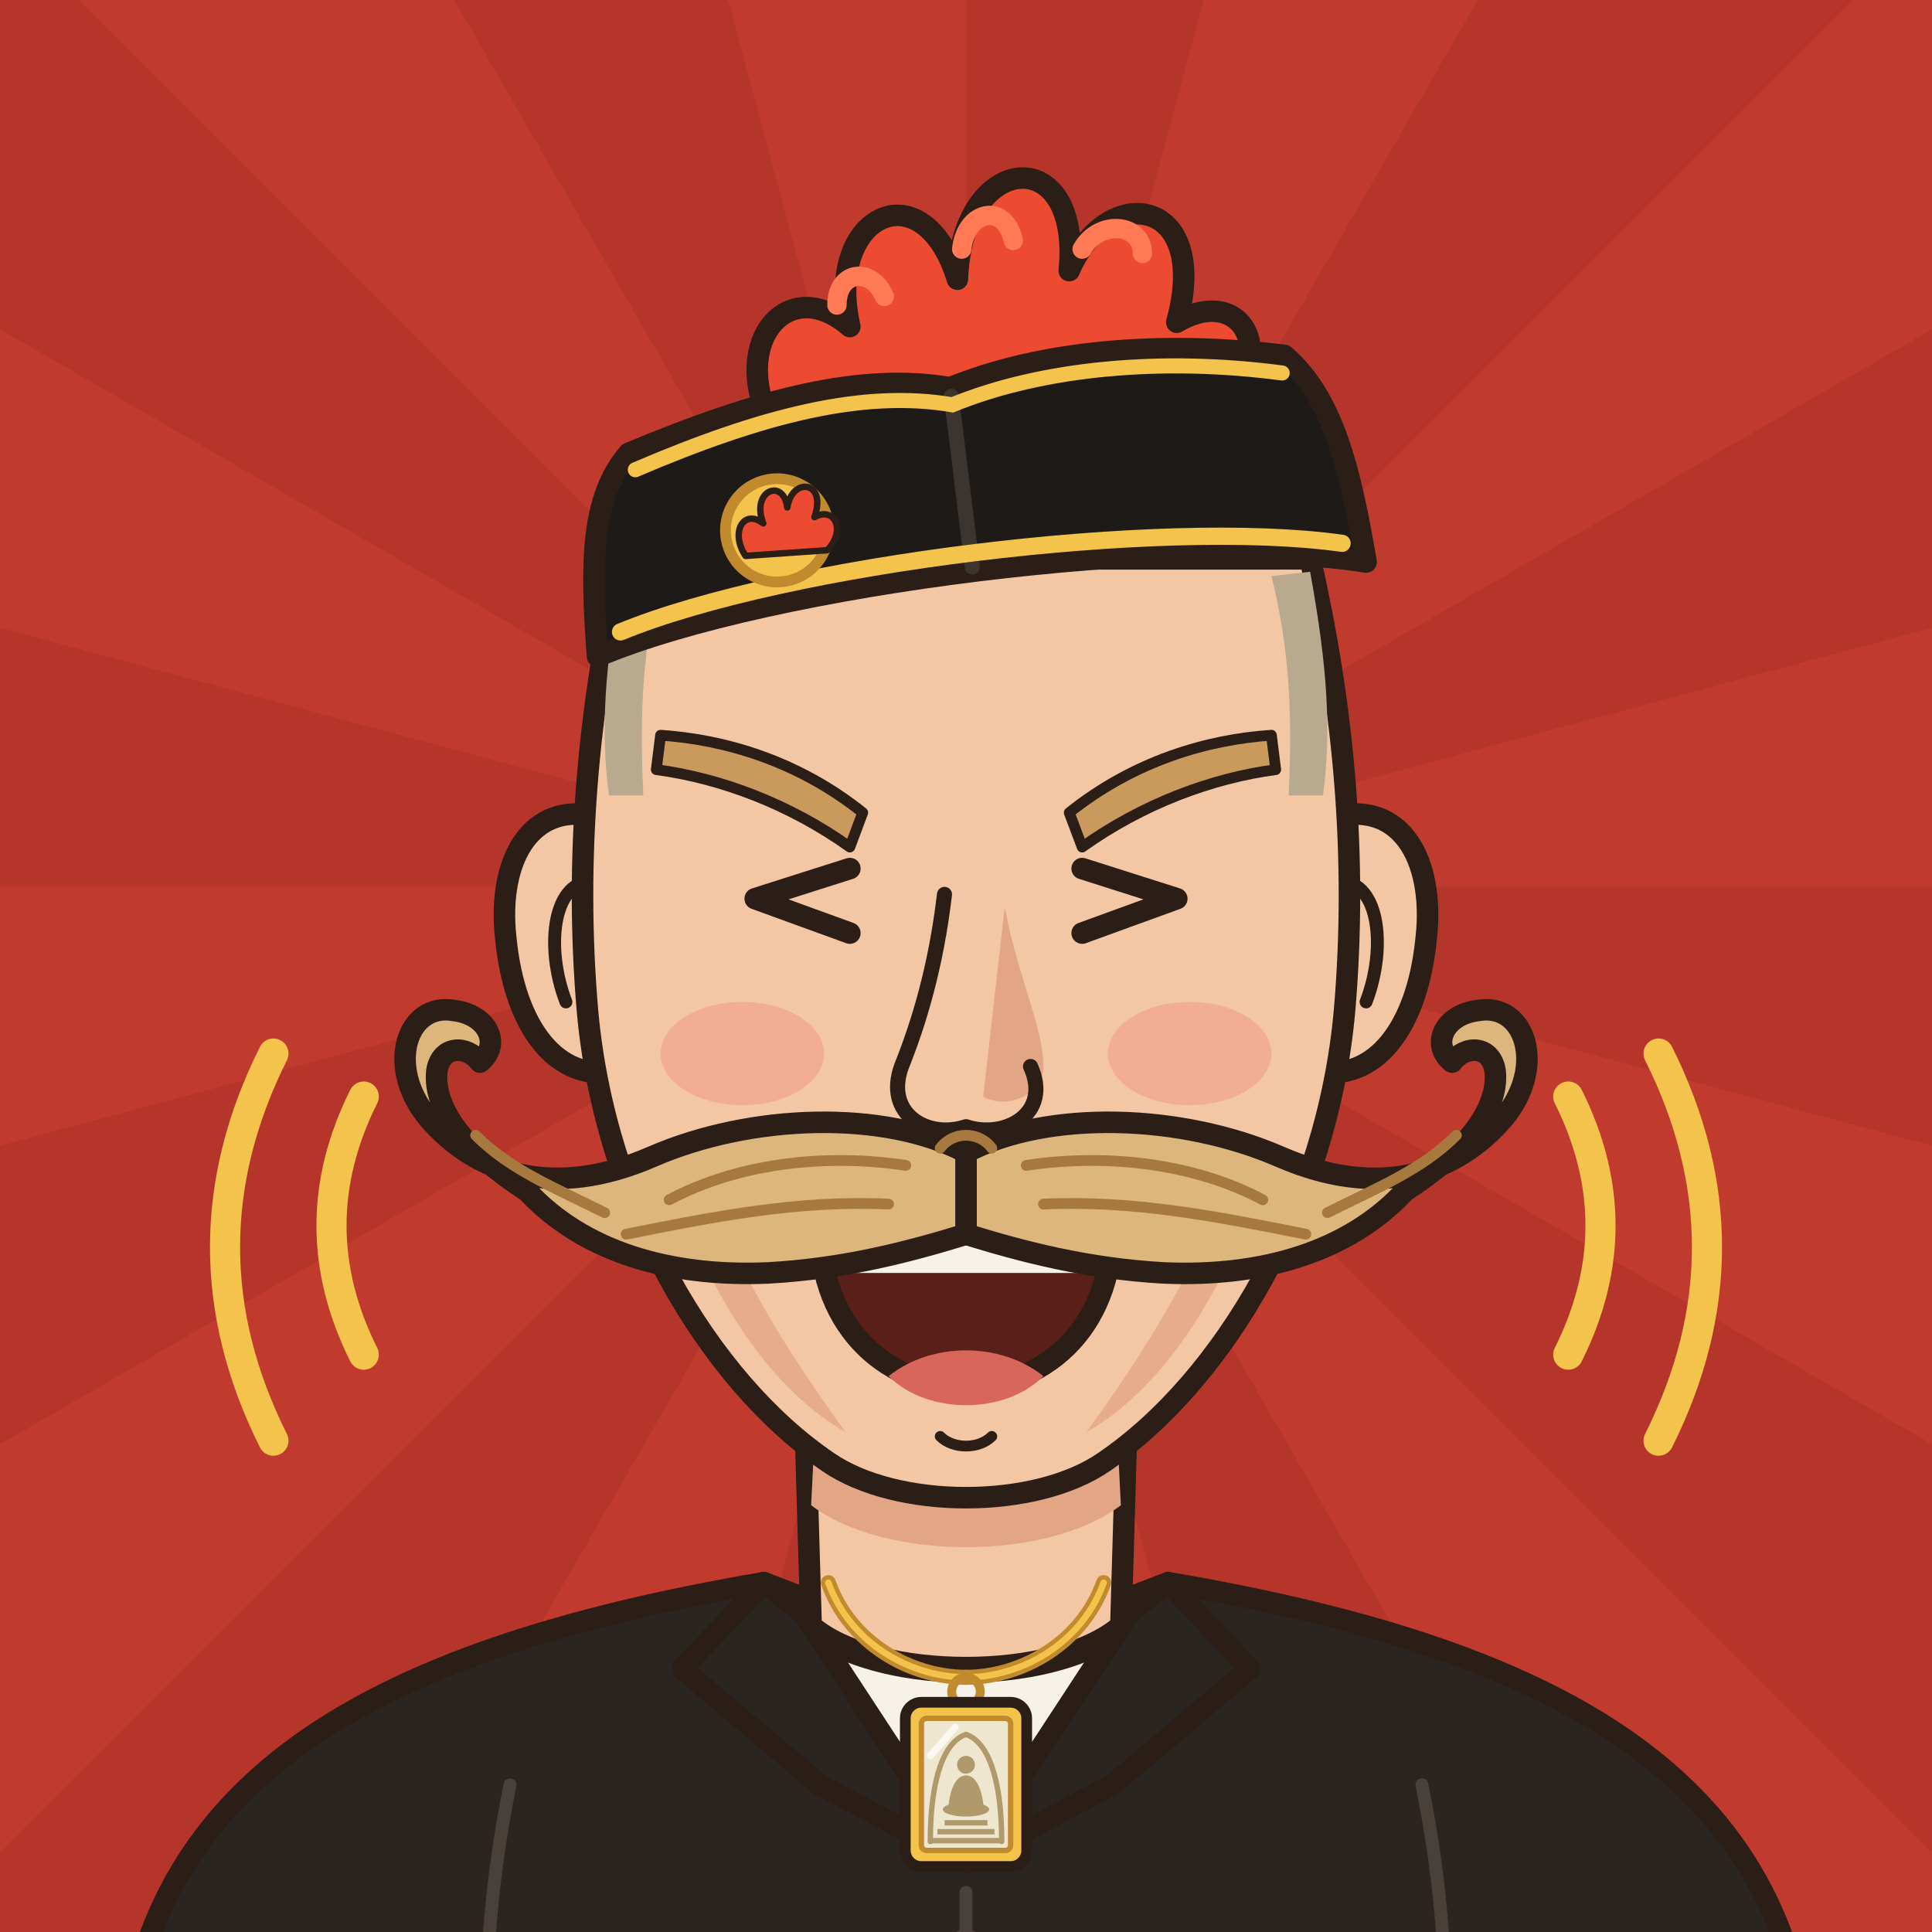
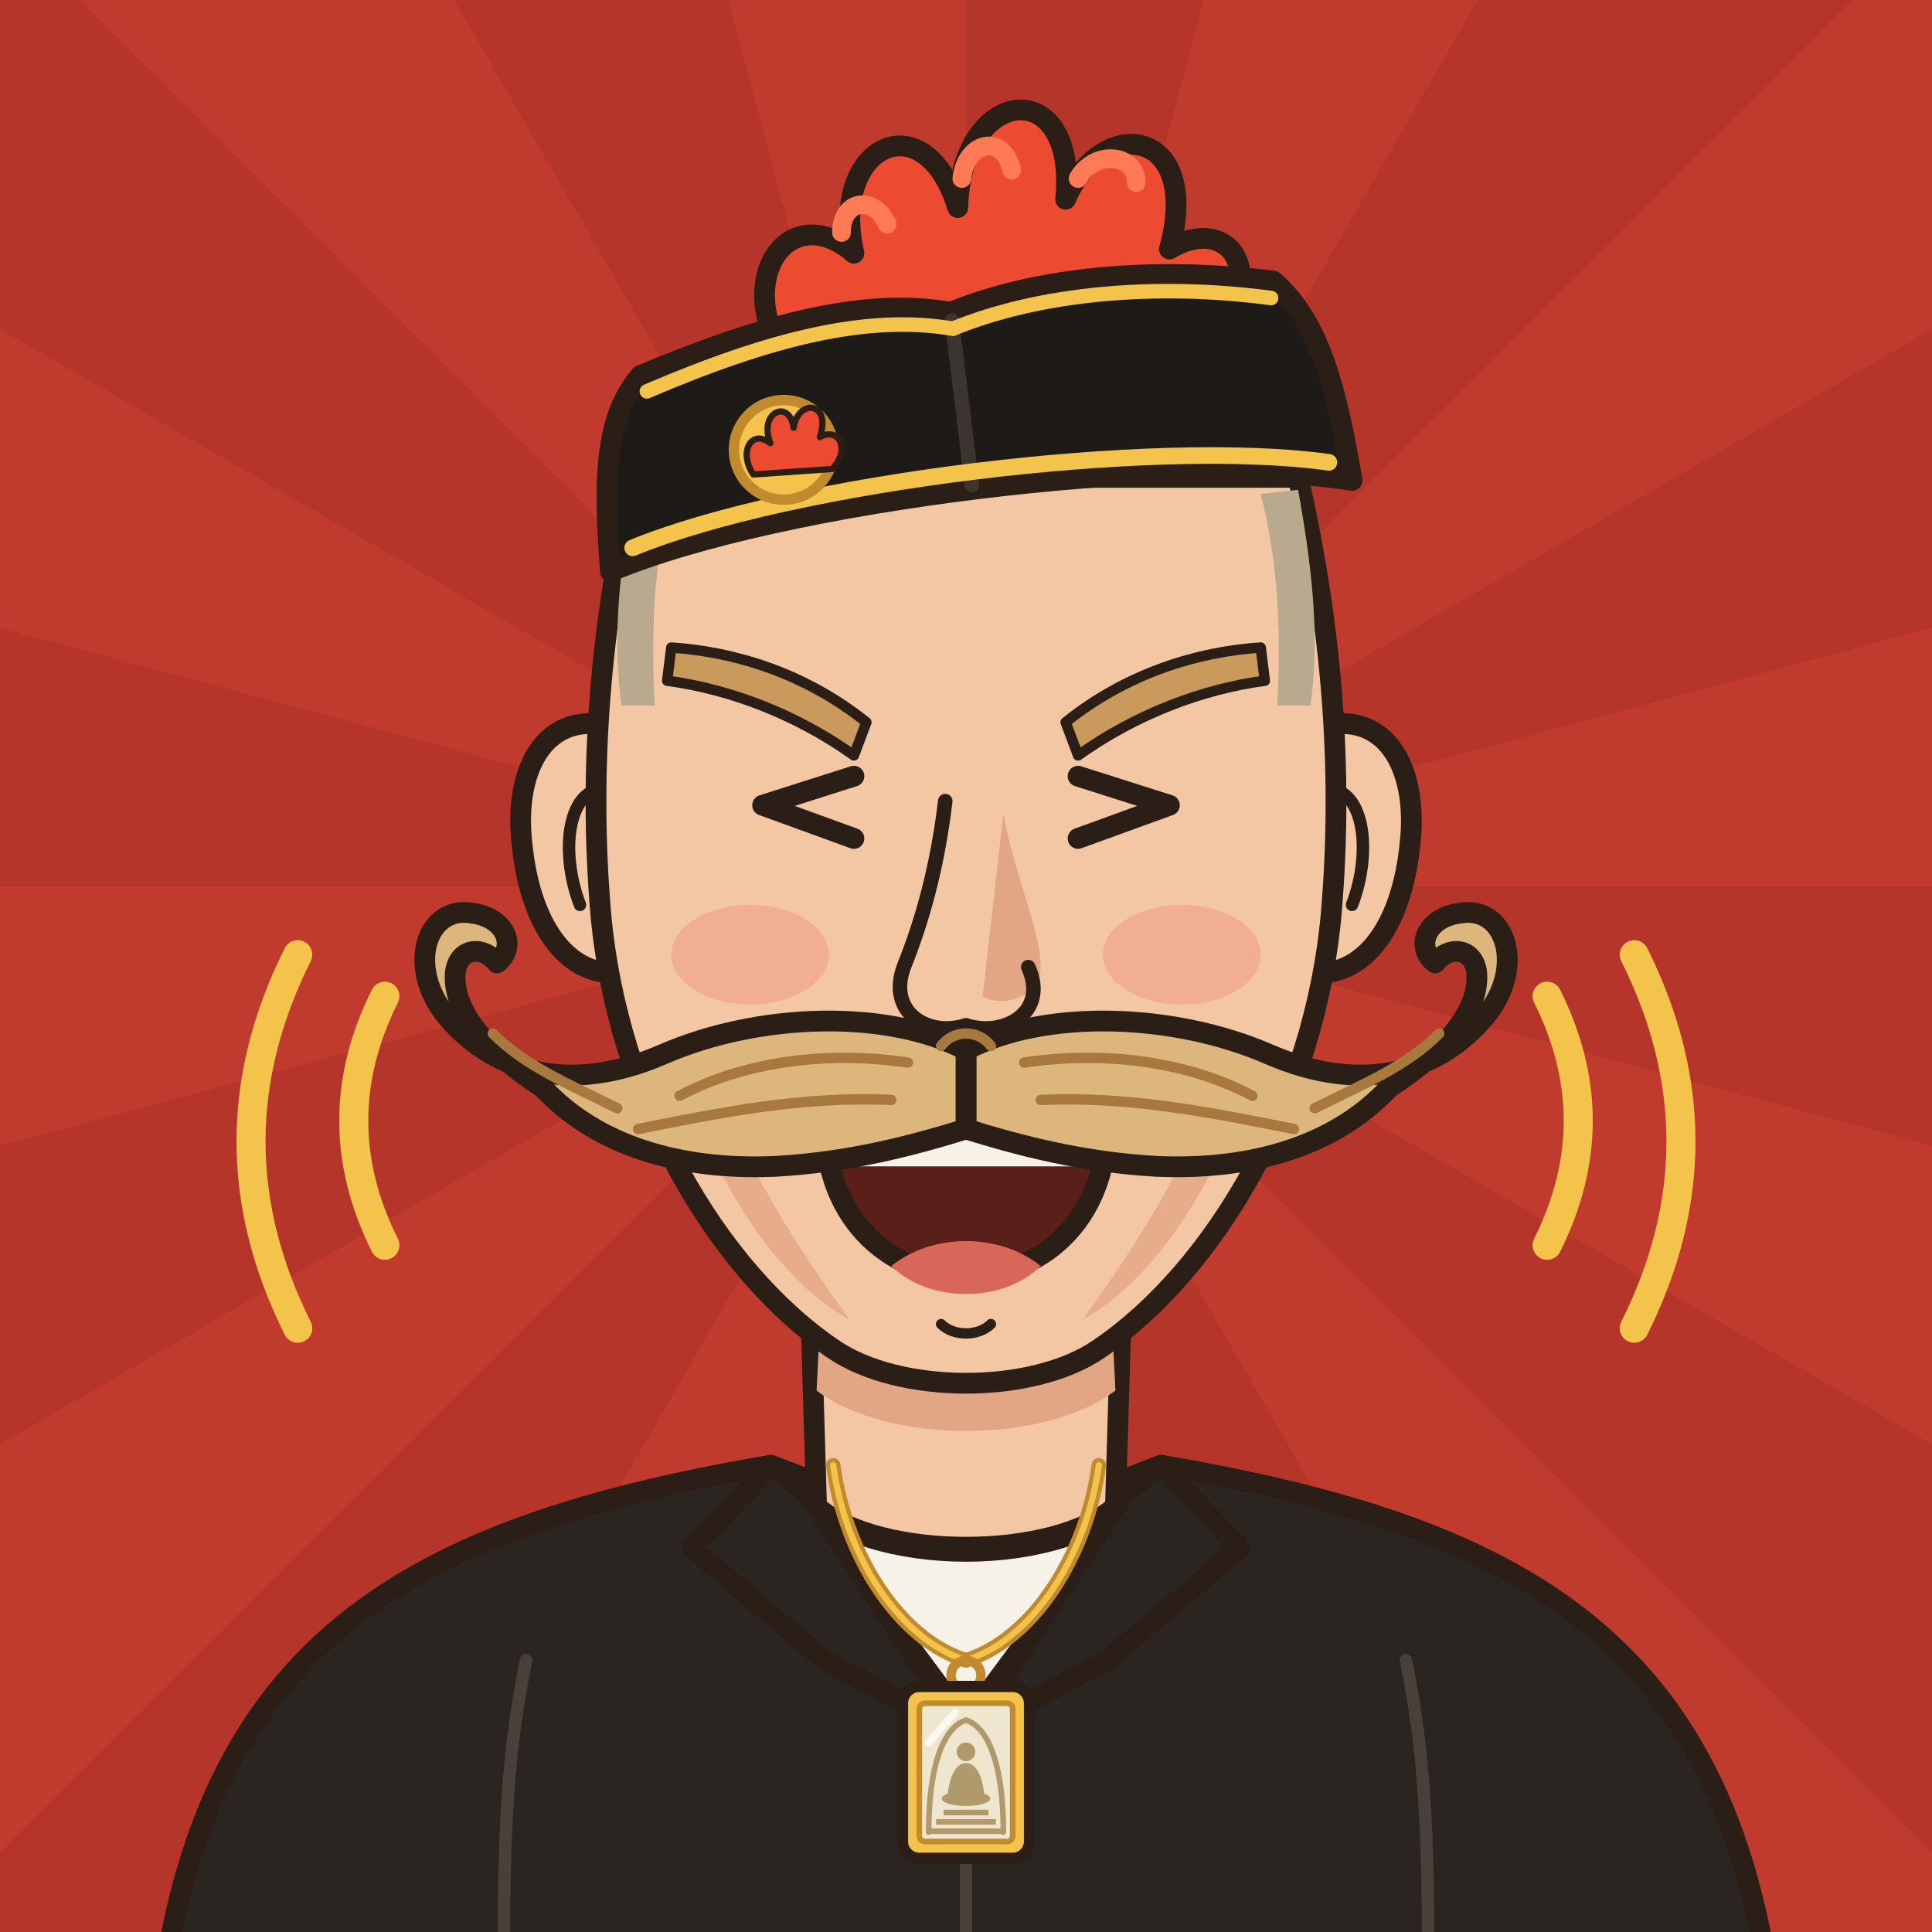
<svg xmlns="http://www.w3.org/2000/svg" viewBox="0 0 1024 1024" role="img" aria-label="ไก่ชน ขัน / Gai Chon, crowing">
  <rect width="1024" height="1024" fill="#c13a2e" />
  <g fill="#b5352a">
    <path d="M512 470 L1612 470 L1575 755 Z" />
    <path d="M512 470 L1465 1020 L1290 1248 Z" />
    <path d="M512 470 L1062 1423 L797 1533 Z" />
    <path d="M512 470 L512 1570 L227 1533 Z" />
    <path d="M512 470 L-38 1423 L-266 1248 Z" />
    <path d="M512 470 L-441 1020 L-551 755 Z" />
    <path d="M512 470 L-588 470 L-551 185 Z" />
    <path d="M512 470 L-441 -80 L-266 -308 Z" />
    <path d="M512 470 L-38 -483 L227 -593 Z" />
    <path d="M512 470 L512 -630 L797 -593 Z" />
    <path d="M512 470 L1062 -483 L1290 -308 Z" />
    <path d="M512 470 L1465 -80 L1575 185 Z" />
  </g>
-   <g transform="translate(512 490) scale(1.14) translate(-512 -500)">
-     <path d="M120 1030 C130 900 230 838 418 806 L512 842 L606 806 C794 838 894 900 904 1030 Z" fill="#2b2522" stroke="#2a1e16" stroke-width="10" stroke-linejoin="round" />
+   <g transform="translate(512 440) scale(1.1) translate(-512 -500)">
+     <path d="M120 1110 C130 900 230 838 418 806 L512 842 L606 806 C794 838 894 900 904 1110 Z" fill="#2b2522" stroke="#2a1e16" stroke-width="10" stroke-linejoin="round" />
    <path d="M436 690 L440 826 C470 852 554 852 584 826 L588 690 Z" fill="#f4c7a4" stroke="#2a1e16" stroke-width="10" stroke-linejoin="round" />
    <path d="M442 730 C480 772 544 772 582 730 L584 770 C550 796 474 796 440 770 Z" fill="#e3a684" />
    <path d="M432 822 C466 856 558 856 592 822 L512 930 Z" fill="#f7f2e8" stroke="#2a1e16" stroke-width="10" stroke-linejoin="round" />
    <path d="M418 806 L380 846 L444 900 L512 936 L436 820 Z" fill="#2b2522" stroke="#2a1e16" stroke-width="10" stroke-linejoin="round" />
    <path d="M606 806 L644 846 L580 900 L512 936 L588 820 Z" fill="#2b2522" stroke="#2a1e16" stroke-width="10" stroke-linejoin="round" />
    <g stroke="#4a403a" stroke-width="6" fill="none" stroke-linecap="round">
-       <path d="M512 950 L512 1030" />
-       <path d="M300 900 C290 950 288 990 290 1030" />
-       <path d="M724 900 C734 950 736 990 734 1030" />
+       <path d="M512 950 L512 1110" />
+       <path d="M300 900 C290 950 288 990 290 1110" />
+       <path d="M724 900 C734 950 736 990 734 1110" />
    </g>
    <circle cx="512" cy="975" r="8" fill="#4a403a" />
-     <path d="M448 806 C458 834 486 850 512 850" fill="none" stroke="#c08a2d" stroke-width="7" stroke-linejoin="round" stroke-linecap="round" />
+     <path d="M448 806 C454 850 480 890 512 900" fill="none" stroke="#c08a2d" stroke-width="7" stroke-linejoin="round" stroke-linecap="round" />
    <g transform="translate(1024 0) scale(-1 1)">
-       <path d="M448 806 C458 834 486 850 512 850" fill="none" stroke="#c08a2d" stroke-width="7" stroke-linejoin="round" stroke-linecap="round" />
+       <path d="M448 806 C454 850 480 890 512 900" fill="none" stroke="#c08a2d" stroke-width="7" stroke-linejoin="round" stroke-linecap="round" />
    </g>
-     <path d="M448 806 C458 834 486 850 512 850" fill="none" stroke="#f3c34b" stroke-width="3" stroke-linejoin="round" stroke-linecap="round" />
+     <path d="M448 806 C454 850 480 890 512 900" fill="none" stroke="#f3c34b" stroke-width="3" stroke-linejoin="round" stroke-linecap="round" />
    <g transform="translate(1024 0) scale(-1 1)">
-       <path d="M448 806 C458 834 486 850 512 850" fill="none" stroke="#f3c34b" stroke-width="3" stroke-linejoin="round" stroke-linecap="round" />
+       <path d="M448 806 C454 850 480 890 512 900" fill="none" stroke="#f3c34b" stroke-width="3" stroke-linejoin="round" stroke-linecap="round" />
    </g>
-     <g transform="translate(512 850) scale(.83) translate(-512 -856)">
+     <g transform="translate(512 900) scale(0.9) translate(-512 -856)">
      <circle cx="512" cy="864" r="8" fill="none" stroke="#c08a2d" stroke-width="5" />
      <rect x="478" y="870" width="68" height="92" rx="9" fill="#f3c34b" stroke="#2a1e16" stroke-width="6" />
      <rect x="487" y="879" width="50" height="74" rx="3" fill="#efe6cf" stroke="#c08a2d" stroke-width="3" />
      <path d="M492 948 C492 912 500 892 512 888 C524 892 532 912 532 948" fill="none" stroke="#b09a6c" stroke-width="3" stroke-linecap="round" />
      <circle cx="512" cy="905" r="5" fill="#b09a6c" />
      <path d="M502 930 C503 917 507 911 512 911 C517 911 521 917 522 930 Z" fill="#b09a6c" />
      <ellipse cx="512" cy="930" rx="13" ry="4" fill="#b09a6c" />
      <g fill="#b09a6c">
        <rect x="500" y="936" width="24" height="3" />
        <rect x="496" y="941" width="32" height="3" />
        <rect x="492" y="946" width="40" height="3" />
      </g>
      <path d="M492 900 L506 884" stroke="#fff" stroke-width="4" stroke-linecap="round" opacity=".7" />
    </g>
    <path d="M676 452 C714 438 730 470 726 506 C722 548 702 574 674 568 Z" fill="#f4c7a4" stroke="#2a1e16" stroke-width="10" stroke-linejoin="round" stroke-linecap="round" />
    <g transform="translate(1024 0) scale(-1 1)">
      <path d="M676 452 C714 438 730 470 726 506 C722 548 702 574 674 568 Z" fill="#f4c7a4" stroke="#2a1e16" stroke-width="10" stroke-linejoin="round" stroke-linecap="round" />
    </g>
    <path d="M684 480 C704 478 708 510 698 536" fill="none" stroke="#2a1e16" stroke-width="6" stroke-linejoin="round" stroke-linecap="round" />
    <g transform="translate(1024 0) scale(-1 1)">
      <path d="M684 480 C704 478 708 510 698 536" fill="none" stroke="#2a1e16" stroke-width="6" stroke-linejoin="round" stroke-linecap="round" />
    </g>
    <path d="M352 330 C336 400 330 470 336 540 C344 630 392 712 448 750 C480 772 544 772 576 750 C632 712 680 630 688 540 C694 470 688 400 672 330 Z" fill="#f4c7a4" stroke="#2a1e16" stroke-width="10" stroke-linejoin="round" />
    <path d="M672 336 C680 380 682 410 678 440 L662 440 C664 400 662 370 654 338 Z" fill="#b9a98e" stroke="#2a1e16" stroke-width="0" stroke-linejoin="round" stroke-linecap="round" />
    <g transform="translate(1024 0) scale(-1 1)">
      <path d="M672 336 C680 380 682 410 678 440 L662 440 C664 400 662 370 654 338 Z" fill="#b9a98e" stroke="#2a1e16" stroke-width="0" stroke-linejoin="round" stroke-linecap="round" />
    </g>
    <path d="M372 610 C392 676 424 718 456 736 C430 700 404 660 388 612 Z" fill="#e3a684" opacity=".8" />
    <path d="M652 610 C632 676 600 718 568 736 C594 700 620 660 636 612 Z" fill="#e3a684" opacity=".8" />
    <path d="M500 738 C506 744 518 744 524 738" fill="none" stroke="#2a1e16" stroke-width="5" stroke-linecap="round" />
    <ellipse cx="408" cy="560" rx="38" ry="24" fill="#ee9c88" opacity=".6" />
    <ellipse cx="616" cy="560" rx="38" ry="24" fill="#ee9c88" opacity=".6" />
    <path d="M560 448 C590 424 624 414 654 412 L656 428 C626 432 594 444 566 464 Z" fill="#c99a5c" stroke="#2a1e16" stroke-width="5" stroke-linejoin="round" stroke-linecap="round" />
    <g transform="translate(1024 0) scale(-1 1)">
      <path d="M560 448 C590 424 624 414 654 412 L656 428 C626 432 594 444 566 464 Z" fill="#c99a5c" stroke="#2a1e16" stroke-width="5" stroke-linejoin="round" stroke-linecap="round" />
    </g>
    <path d="M566 474 L610 488 L566 504" fill="none" stroke="#2a1e16" stroke-width="10" stroke-linejoin="round" stroke-linecap="round" />
    <g transform="translate(1024 0) scale(-1 1)">
      <path d="M566 474 L610 488 L566 504" fill="none" stroke="#2a1e16" stroke-width="10" stroke-linejoin="round" stroke-linecap="round" />
    </g>
    <path d="M530 492 C536 524 548 548 548 566 C548 580 530 586 520 580" fill="#e3a684" stroke="none" />
    <path d="M502 486 C498 520 490 546 482 566 C474 588 494 600 512 594 C530 600 552 588 542 566" fill="none" stroke="#2a1e16" stroke-width="7" stroke-linecap="round" stroke-linejoin="round" />
    <path d="M444 640 C444 740 580 740 580 640 Z" fill="#5a1f19" stroke="#2a1e16" stroke-width="10" stroke-linejoin="round" />
    <path d="M476 710 C496 694 528 694 548 710 C530 728 494 728 476 710 Z" fill="#d8665a" />
    <path d="M454 646 L570 646 L566 662 L458 662 Z" fill="#f7f2e8" />
    <path d="M512 606 C550 586 612 588 658 608 C704 628 740 616 762 590 C782 566 772 536 750 540 C734 542 728 556 738 564 C744 556 756 556 758 568 C760 586 744 606 716 624 C690 652 650 664 604 662 C568 660 538 652 512 644 Z" fill="#dcb67c" stroke="#2a1e16" stroke-width="10" stroke-linejoin="round" stroke-linecap="round" />
    <g transform="translate(1024 0) scale(-1 1)">
      <path d="M512 606 C550 586 612 588 658 608 C704 628 740 616 762 590 C782 566 772 536 750 540 C734 542 728 556 738 564 C744 556 756 556 758 568 C760 586 744 606 716 624 C690 652 650 664 604 662 C568 660 538 652 512 644 Z" fill="#dcb67c" stroke="#2a1e16" stroke-width="10" stroke-linejoin="round" stroke-linecap="round" />
    </g>
    <path d="M540 612 C580 606 620 612 650 628 M548 630 C590 628 630 636 670 644 M680 634 C704 622 724 614 740 598" fill="none" stroke="#a8793f" stroke-width="5" stroke-linejoin="round" stroke-linecap="round" />
    <g transform="translate(1024 0) scale(-1 1)">
      <path d="M540 612 C580 606 620 612 650 628 M548 630 C590 628 630 636 670 644 M680 634 C704 622 724 614 740 598" fill="none" stroke="#a8793f" stroke-width="5" stroke-linejoin="round" stroke-linecap="round" />
    </g>
    <path d="M500 604 C506 596 518 596 524 604" fill="none" stroke="#a8793f" stroke-width="5" stroke-linecap="round" />
    <g transform="translate(0 36)">
      <path d="M424 236 C400 196 428 160 458 186 C446 134 492 112 508 164 C510 104 566 100 560 160 C578 118 626 126 610 184 C640 166 662 198 624 238 Z" fill="#ec4a31" stroke="#2a1e16" stroke-width="10" stroke-linejoin="round" />
      <path d="M452 176 C452 160 468 158 474 172 M510 150 C512 132 530 128 534 146 M566 150 C574 136 594 138 594 152" fill="none" stroke="#ff7a55" stroke-width="9" stroke-linecap="round" />
    </g>
    <g transform="rotate(-7 512 310)">
      <path d="M334 354 C336 310 340 280 360 262 C424 244 472 238 512 250 C556 238 612 240 668 254 C688 276 692 310 694 354 C612 330 418 330 334 354 Z" fill="#1e1a17" stroke="#2a1e16" stroke-width="10" stroke-linejoin="round" />
      <path d="M512 254 L512 334" stroke="#3b342f" stroke-width="7" stroke-linecap="round" />
      <path d="M362 270 C424 252 472 246 512 258 C556 246 612 248 666 262" fill="none" stroke="#f3c34b" stroke-width="7" stroke-linecap="round" />
      <path d="M346 344 C426 322 602 322 684 344" fill="none" stroke="#f3c34b" stroke-width="8" stroke-linecap="round" />
      <circle cx="424" cy="306" r="24" fill="#f3c34b" stroke="#c08a2d" stroke-width="5" />
      <path d="M408 316 C402 304 410 294 418 302 C414 286 430 282 430 296 C434 282 450 286 442 302 C452 298 456 310 446 318 Z" fill="#ec4a31" stroke="#2a1e16" stroke-width="3" stroke-linejoin="round" />
    </g>
    <g stroke="#f3c34b" stroke-width="14" stroke-linecap="round" fill="none">
      <path d="M232 580 C212 620 212 660 232 700" />
      <path d="M190 560 C160 620 160 680 190 740" />
      <path d="M792 580 C812 620 812 660 792 700" />
      <path d="M834 560 C864 620 864 680 834 740" />
    </g>
  </g>
</svg>
